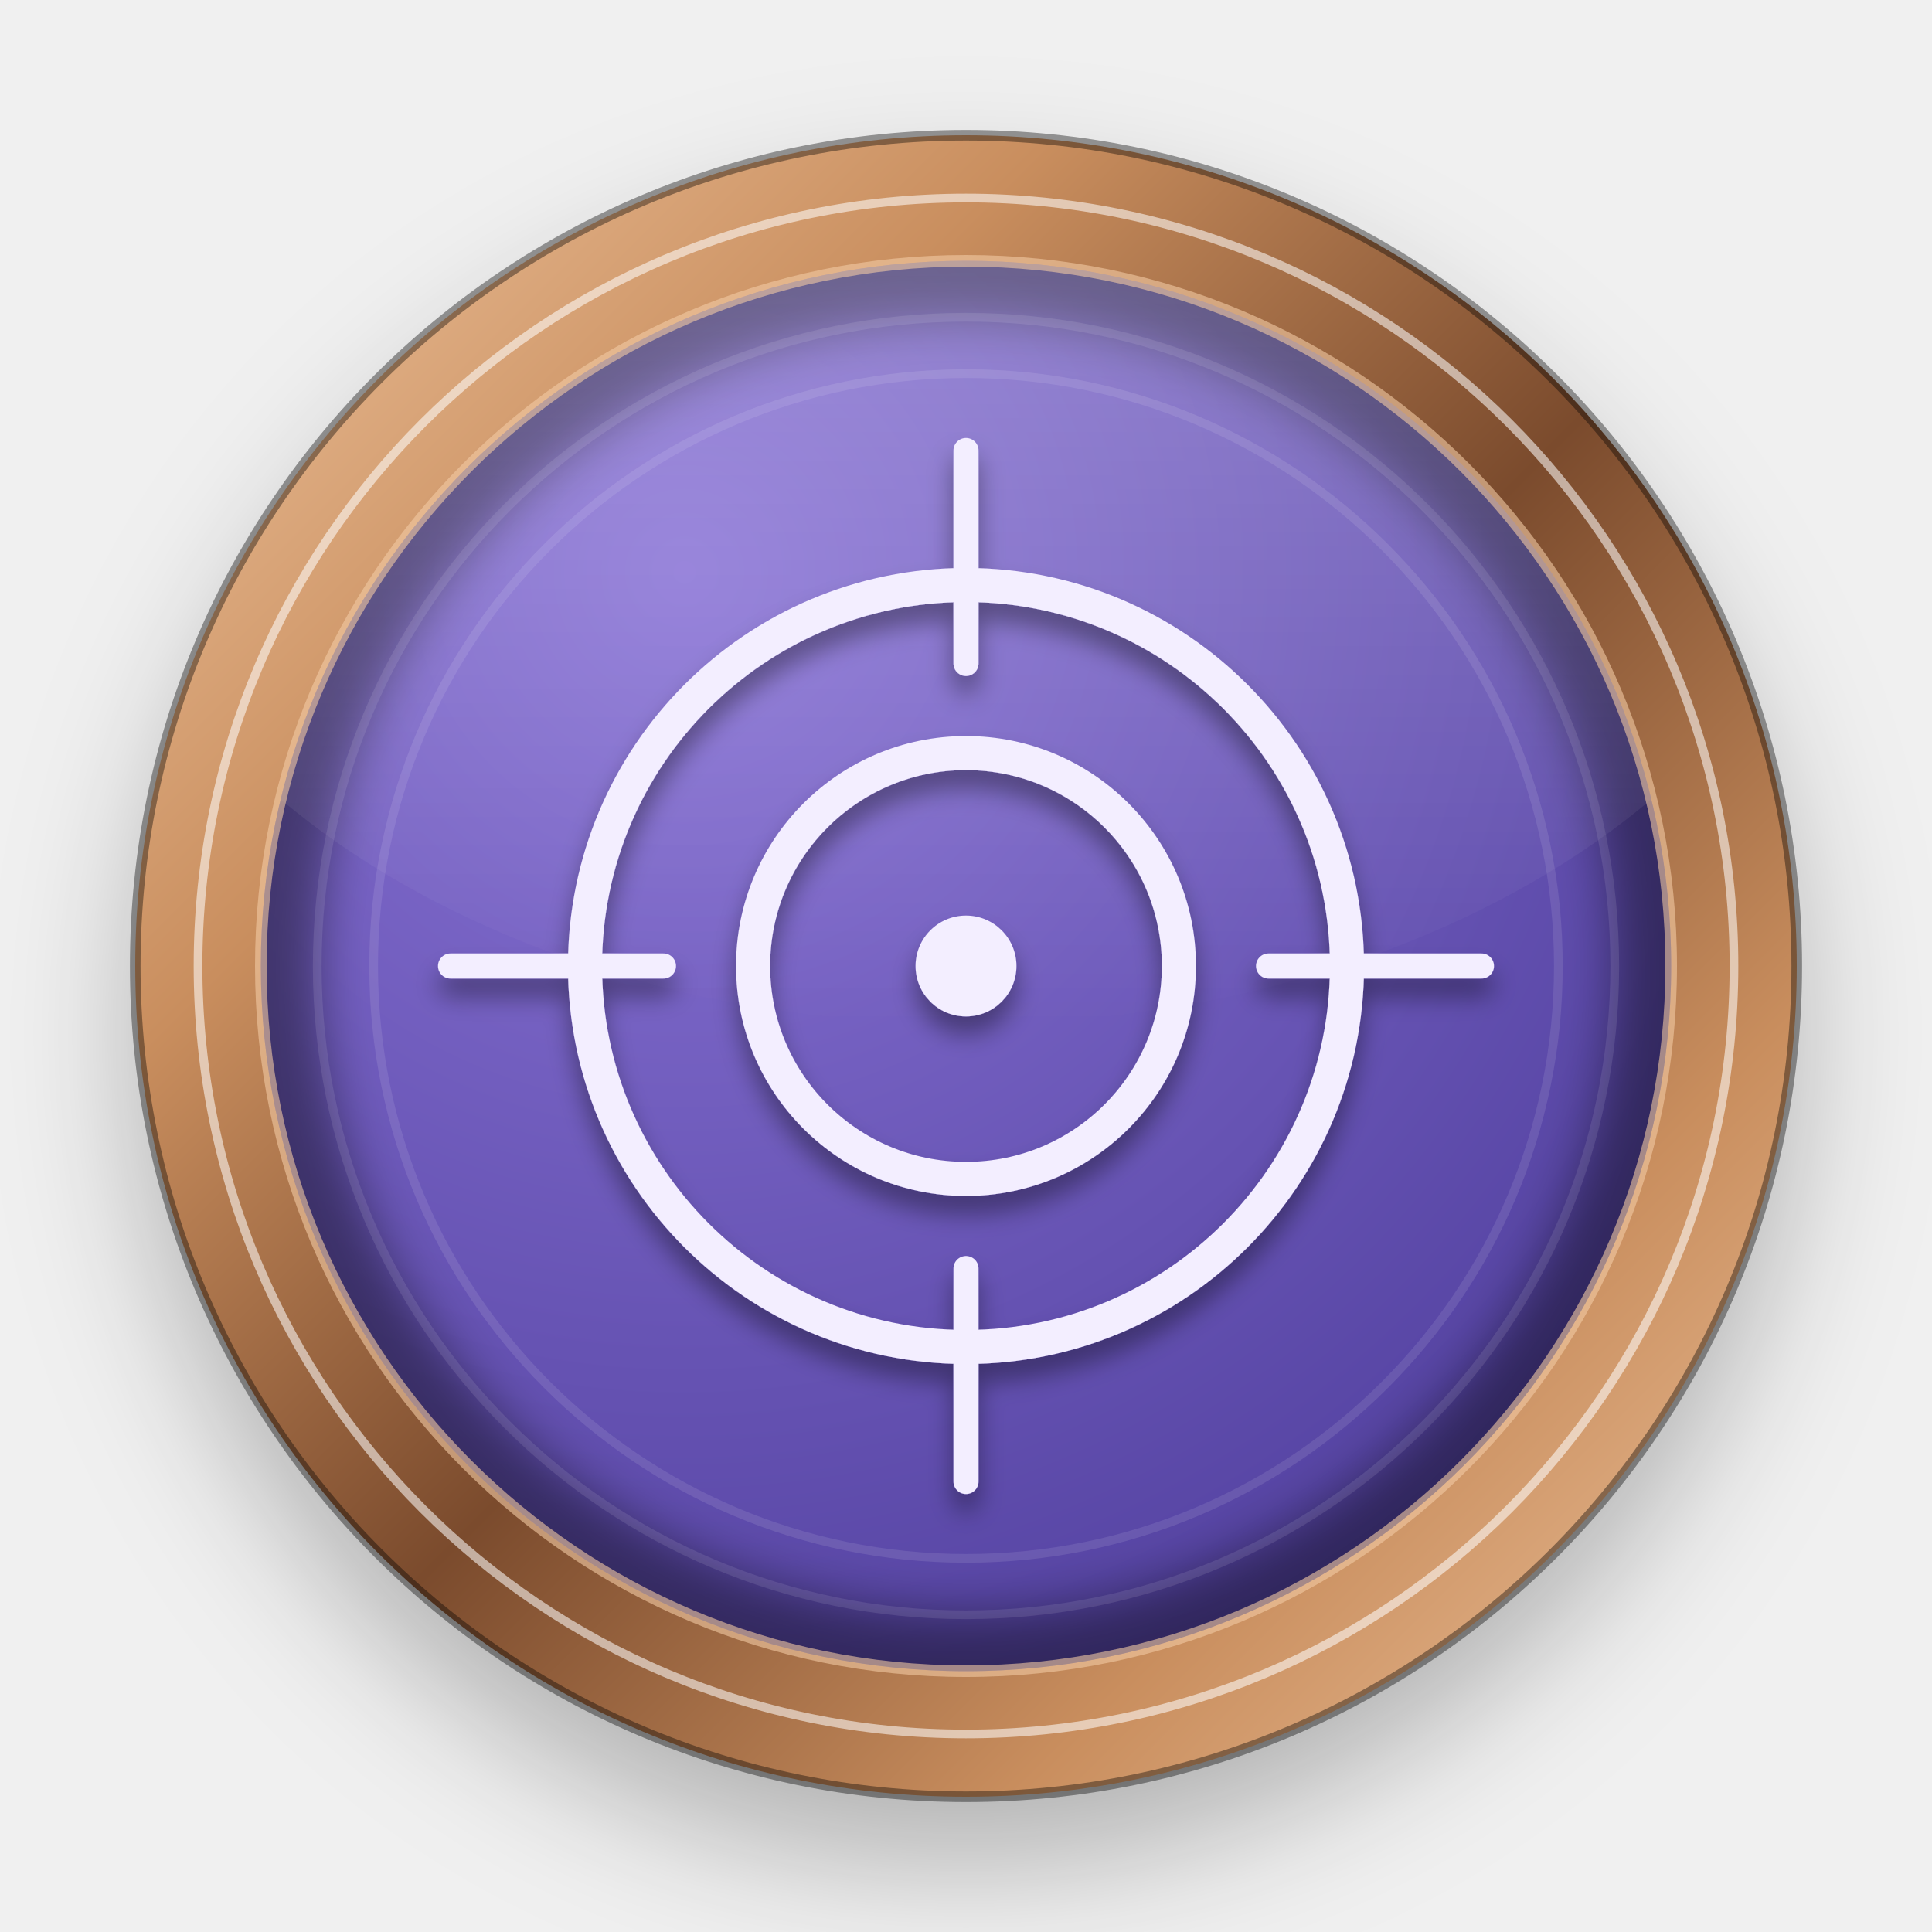
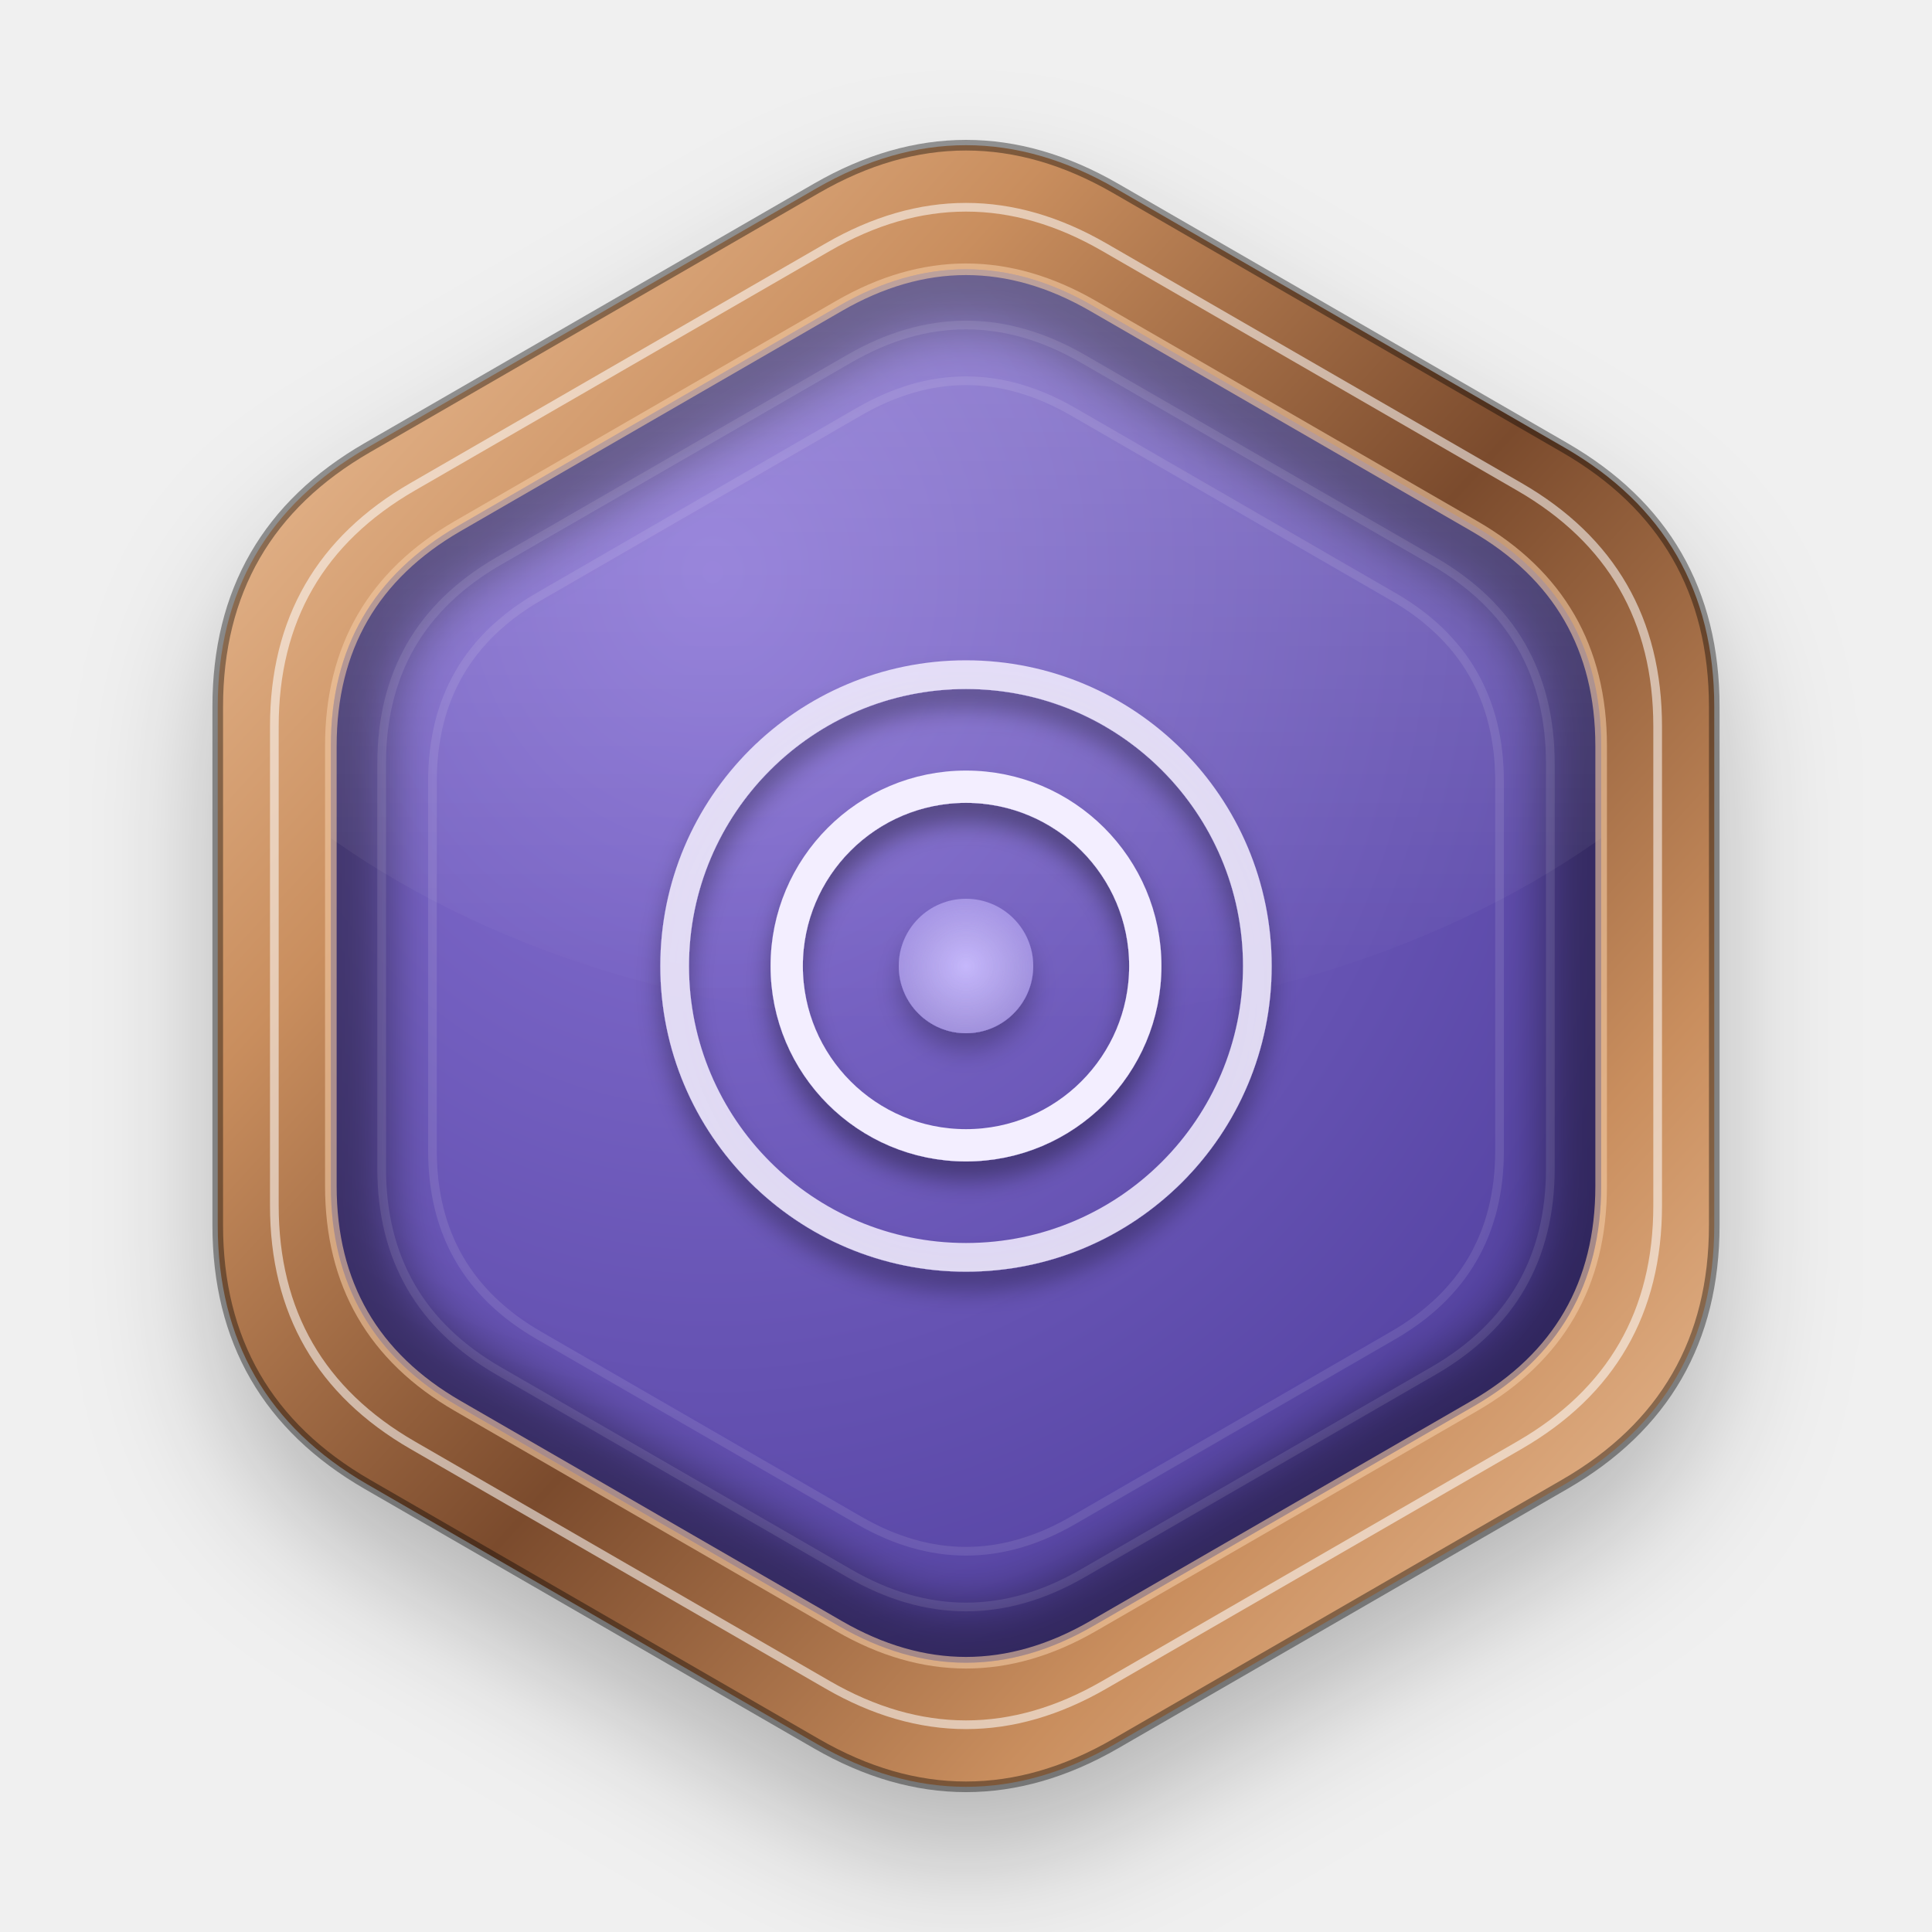
<svg xmlns="http://www.w3.org/2000/svg" viewBox="-100 -100 200 200" width="400" height="400">
  <defs>
    <filter id="blur8" x="-30%" y="-30%" width="160%" height="160%">
      <feGaussianBlur stdDeviation="7" />
    </filter>
    <filter id="blur3" x="-30%" y="-30%" width="160%" height="160%">
      <feGaussianBlur stdDeviation="2.6" />
    </filter>
    <filter id="emb" x="-20%" y="-20%" width="140%" height="140%">
      <feDropShadow dx="0" dy="1.6" stdDeviation="1.1" flood-color="#000" flood-opacity=".38" />
    </filter>
  </defs>
  <style>.mb10 .nf{fill:none} .mb10 .sf{fill:#F3EEFF;fill-opacity:.17} .mb10 .fl{fill:#F3EEFF;stroke:none} .mb10 .gl{fill:url(#b10g);stroke:none}</style>
  <defs>
    <radialGradient id="b10h" cx=".5" cy=".5" r=".5">
      <stop offset=".6" stop-color="#F3D58A" stop-opacity="0" />
      <stop offset=".82" stop-color="#F3D58A" stop-opacity=".95" />
      <stop offset="1" stop-color="#F3D58A" stop-opacity="0" />
    </radialGradient>
    <linearGradient id="b10r" x1="0" y1="0" x2="1" y2="1">
      <stop offset="0" stop-color="#F2C9A4" />
      <stop offset=".28" stop-color="#C98E5E" />
      <stop offset=".52" stop-color="#7B4B2D" />
      <stop offset=".76" stop-color="#C98E5E" />
      <stop offset="1" stop-color="#F2C9A4" />
    </linearGradient>
    <radialGradient id="b10p" cx=".3" cy=".22" r="1.15">
      <stop offset="0" stop-color="#8A74D6" />
      <stop offset="1" stop-color="#40308E" />
    </radialGradient>
    <radialGradient id="b10g" cx=".5" cy=".5" r=".5">
      <stop offset="0" stop-color="#C9BBFF" stop-opacity=".95" />
      <stop offset="1" stop-color="#C9BBFF" stop-opacity=".55" />
    </radialGradient>
    <linearGradient id="b10s" x1="0" y1="0" x2="0" y2="1">
      <stop offset="0" stop-color="#fff" stop-opacity=".34" />
      <stop offset="1" stop-color="#fff" stop-opacity="0" />
    </linearGradient>
    <clipPath id="b10c">
-       <path d="M-73,0A73,73 0 1 0 73,0A73,73 0 1 0 -73,0Z" />
+       <path d="M-13.15,-68.33Q0,-75.92 13.15,-68.33L52.6,-45.55Q65.75,-37.96 65.75,-22.78L65.75,22.78Q65.75,37.96 52.6,45.55L13.15,68.33Q0,75.92 -13.15,68.33L-52.6,45.55Q-65.75,37.96 -65.75,22.78L-65.75,-22.78Q-65.75,-37.96 -52.6,-45.55Z" />
    </clipPath>
  </defs>
-   <path d="M-86,0A86,86 0 1 0 86,0A86,86 0 1 0 -86,0Z" transform="translate(0 7)" fill="#000" opacity=".26" filter="url(#blur8)" />
-   <path d="M-86,0A86,86 0 1 0 86,0A86,86 0 1 0 -86,0Z" fill="url(#b10r)" />
-   <path d="M-86,0A86,86 0 1 0 86,0A86,86 0 1 0 -86,0Z" fill="none" stroke="#000" stroke-opacity=".38" stroke-width="1.1" />
-   <path d="M-79.5,0A79.5,79.5 0 1 0 79.5,0A79.5,79.5 0 1 0 -79.5,0Z" fill="none" stroke="#fff" stroke-opacity=".55" stroke-width=".9" />
-   <path d="M-73,0A73,73 0 1 0 73,0A73,73 0 1 0 -73,0Z" fill="url(#b10p)" />
+   <path d="M-15.49,-80.5Q0,-89.44 15.49,-80.5L61.97,-53.66Q77.46,-44.72 77.46,-26.83L77.46,26.83Q77.46,44.72 61.97,53.66L15.49,80.5Q0,89.44 -15.49,80.5L-61.97,53.66Q-77.46,44.72 -77.46,26.83L-77.46,-26.83Q-77.46,-44.72 -61.97,-53.66Z" transform="translate(0 7)" fill="#000" opacity=".26" filter="url(#blur8)" />
+   <path d="M-15.49,-80.5Q0,-89.44 15.49,-80.5L61.97,-53.66Q77.46,-44.72 77.46,-26.83L77.46,26.83Q77.46,44.72 61.97,53.66L15.49,80.5Q0,89.44 -15.49,80.5L-61.97,53.66Q-77.46,44.72 -77.46,26.83L-77.46,-26.83Q-77.46,-44.72 -61.97,-53.66Z" fill="url(#b10r)" />
+   <path d="M-15.49,-80.5Q0,-89.44 15.49,-80.5L61.97,-53.66Q77.46,-44.72 77.46,-26.83L77.46,26.83Q77.46,44.72 61.97,53.66L15.49,80.5Q0,89.44 -15.49,80.5L-61.97,53.66Q-77.46,44.72 -77.46,26.83L-77.46,-26.83Q-77.46,-44.72 -61.97,-53.66Z" fill="none" stroke="#000" stroke-opacity=".38" stroke-width="1.1" />
+   <path d="M-14.32,-74.41Q0,-82.68 14.32,-74.41L57.28,-49.61Q71.6,-41.34 71.6,-24.8L71.6,24.8Q71.6,41.34 57.28,49.61L14.32,74.41Q0,82.68 -14.32,74.41L-57.28,49.61Q-71.6,41.34 -71.6,24.8L-71.6,-24.8Q-71.6,-41.34 -57.28,-49.61Z" fill="none" stroke="#fff" stroke-opacity=".55" stroke-width=".9" />
+   <path d="M-13.15,-68.33Q0,-75.92 13.15,-68.33L52.6,-45.55Q65.75,-37.96 65.75,-22.78L65.75,22.78Q65.75,37.96 52.6,45.55L13.15,68.33Q0,75.92 -13.15,68.33L-52.6,45.55Q-65.75,37.96 -65.75,22.78L-65.75,-22.78Q-65.75,-37.96 -52.6,-45.55Z" fill="url(#b10p)" />
  <g clip-path="url(#b10c)">
-     <path d="M-73,0A73,73 0 1 0 73,0A73,73 0 1 0 -73,0Z" fill="none" stroke="#000" stroke-opacity=".42" stroke-width="12" filter="url(#blur3)" />
-     <path d="M-67.16,0A67.16,67.16 0 1 0 67.16,0A67.16,67.16 0 1 0 -67.16,0Z" fill="none" stroke="#fff" stroke-opacity=".10" stroke-width=".9" />
-     <path d="M-61.32,0A61.32,61.32 0 1 0 61.32,0A61.32,61.32 0 1 0 -61.32,0Z" fill="none" stroke="#fff" stroke-opacity=".10" stroke-width=".9" />
+     <path d="M-13.15,-68.33Q0,-75.92 13.15,-68.33L52.6,-45.55Q65.75,-37.96 65.75,-22.78L65.75,22.78Q65.75,37.96 52.6,45.55L13.15,68.33Q0,75.92 -13.15,68.33L-52.6,45.55Q-65.75,37.96 -65.75,22.78L-65.75,-22.78Q-65.75,-37.96 -52.6,-45.55Z" fill="none" stroke="#000" stroke-opacity=".42" stroke-width="12" filter="url(#blur3)" />
+     <path d="M-12.1,-62.86Q0,-69.85 12.1,-62.86L48.39,-41.91Q60.49,-34.92 60.49,-20.95L60.49,20.95Q60.49,34.92 48.39,41.91L12.1,62.86Q0,69.85 -12.1,62.86L-48.39,41.91Q-60.49,34.92 -60.49,20.95L-60.49,-20.95Q-60.49,-34.92 -48.39,-41.91Z" fill="none" stroke="#fff" stroke-opacity=".10" stroke-width=".9" />
+     <path d="M-11.05,-57.4Q0,-63.77 11.05,-57.4L44.18,-38.26Q55.23,-31.89 55.23,-19.13L55.23,19.13Q55.23,31.89 44.18,38.26L11.05,57.4Q0,63.77 -11.05,57.4L-44.18,38.26Q-55.23,31.89 -55.23,19.13L-55.23,-19.13Q-55.23,-31.89 -44.18,-38.26Z" fill="none" stroke="#fff" stroke-opacity=".10" stroke-width=".9" />
    <ellipse cx="0" cy="-58" rx="92" ry="64" fill="url(#b10s)" />
  </g>
-   <path d="M-73,0A73,73 0 1 0 73,0A73,73 0 1 0 -73,0Z" fill="none" stroke="#F2C9A4" stroke-opacity=".6" stroke-width="1.2" />
+   <path d="M-13.15,-68.33Q0,-75.92 13.15,-68.33L52.6,-45.55Q65.75,-37.96 65.75,-22.78L65.75,22.78Q65.75,37.96 52.6,45.55L13.15,68.33Q0,75.92 -13.15,68.33L-52.6,45.55Q-65.75,37.96 -65.75,22.78L-65.75,-22.78Q-65.75,-37.96 -52.6,-45.55Z" fill="none" stroke="#F2C9A4" stroke-opacity=".6" stroke-width="1.2" />
  <g filter="url(#emb)" fill="none" stroke="#F3EEFF" stroke-linecap="round" stroke-linejoin="round" class="mb10" transform="scale(1.16)">
-     <circle cx="0" cy="0" r="34" fill="none" stroke-width="3.04" opacity="1" />
-     <circle cx="0" cy="0" r="19" fill="none" stroke-width="3.04" opacity="1" />
-     <circle cx="0" cy="0" r="4.5" class="fl" stroke="none" opacity="1" />
-     <line x1="0" y1="-27" x2="0" y2="-46" stroke-width="2.24" opacity="1" />
-     <line x1="27" y1="0" x2="46" y2="0" stroke-width="2.24" opacity="1" />
-     <line x1="0" y1="27" x2="0" y2="46" stroke-width="2.24" opacity="1" />
-     <line x1="-27" y1="0" x2="-46" y2="0" stroke-width="2.24" opacity="1" />
+     <circle cx="0" cy="0" r="6" class="gl" stroke="none" opacity="1" />
+     <circle cx="0" cy="0" r="16" fill="none" stroke-width="2.88" opacity="1" />
+     <circle cx="0" cy="0" r="26" fill="none" stroke-width="2.56" opacity="0.85" />
  </g>
</svg>
